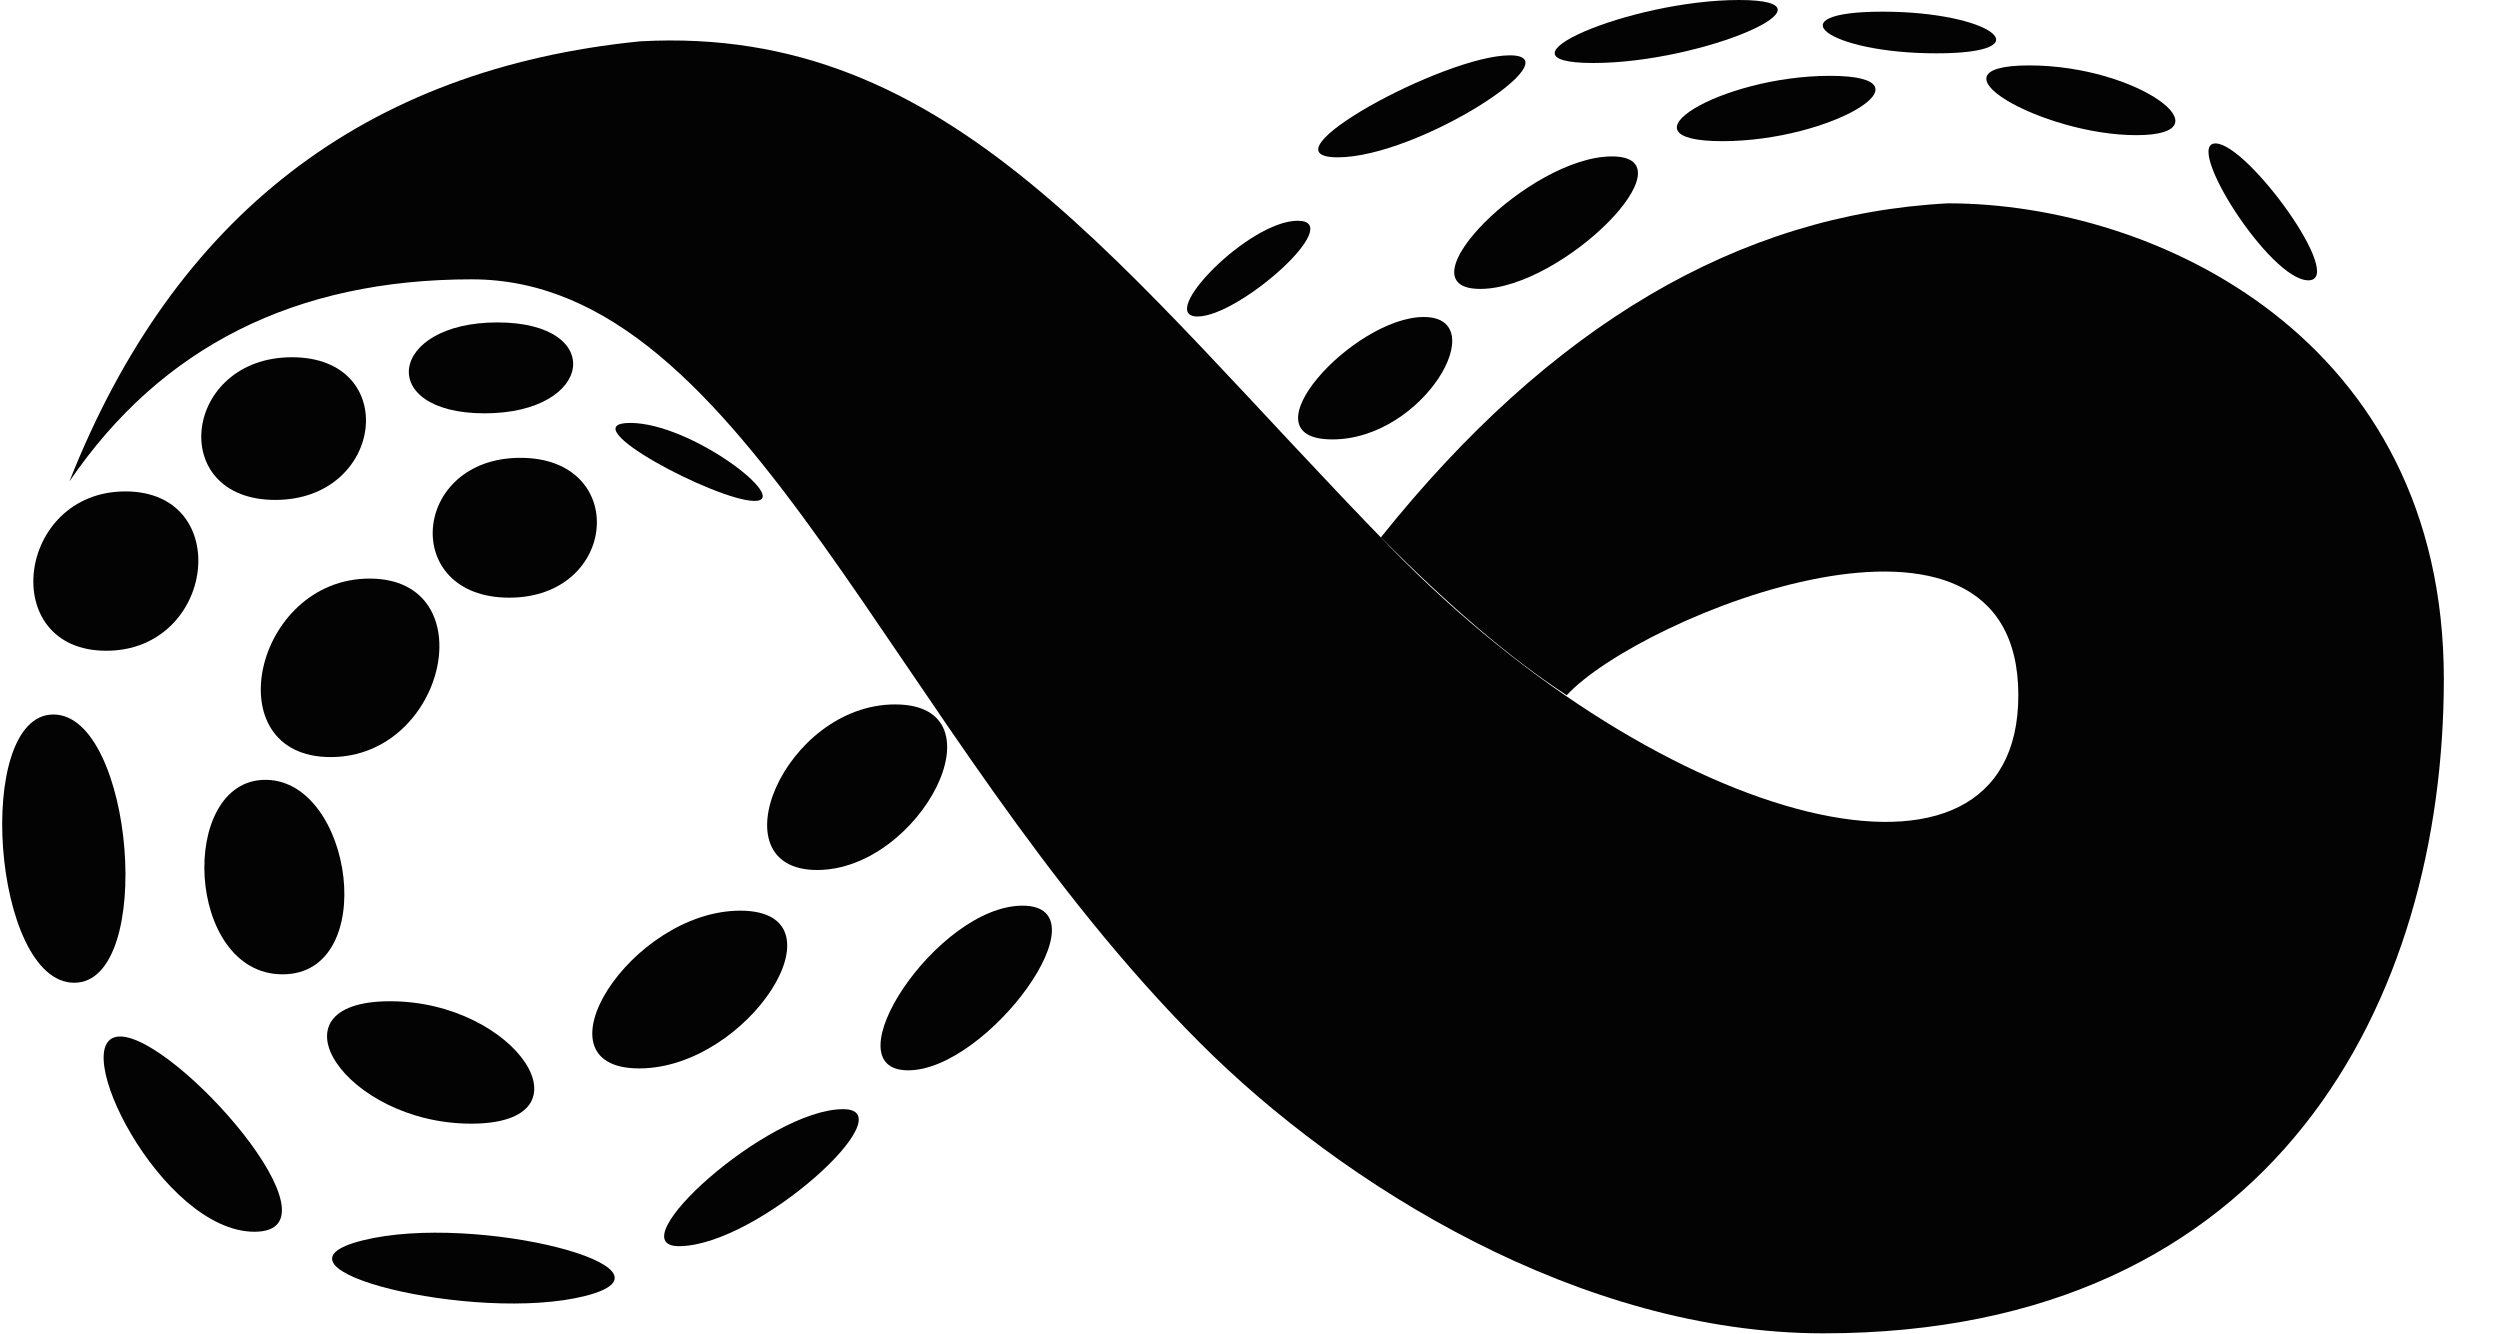
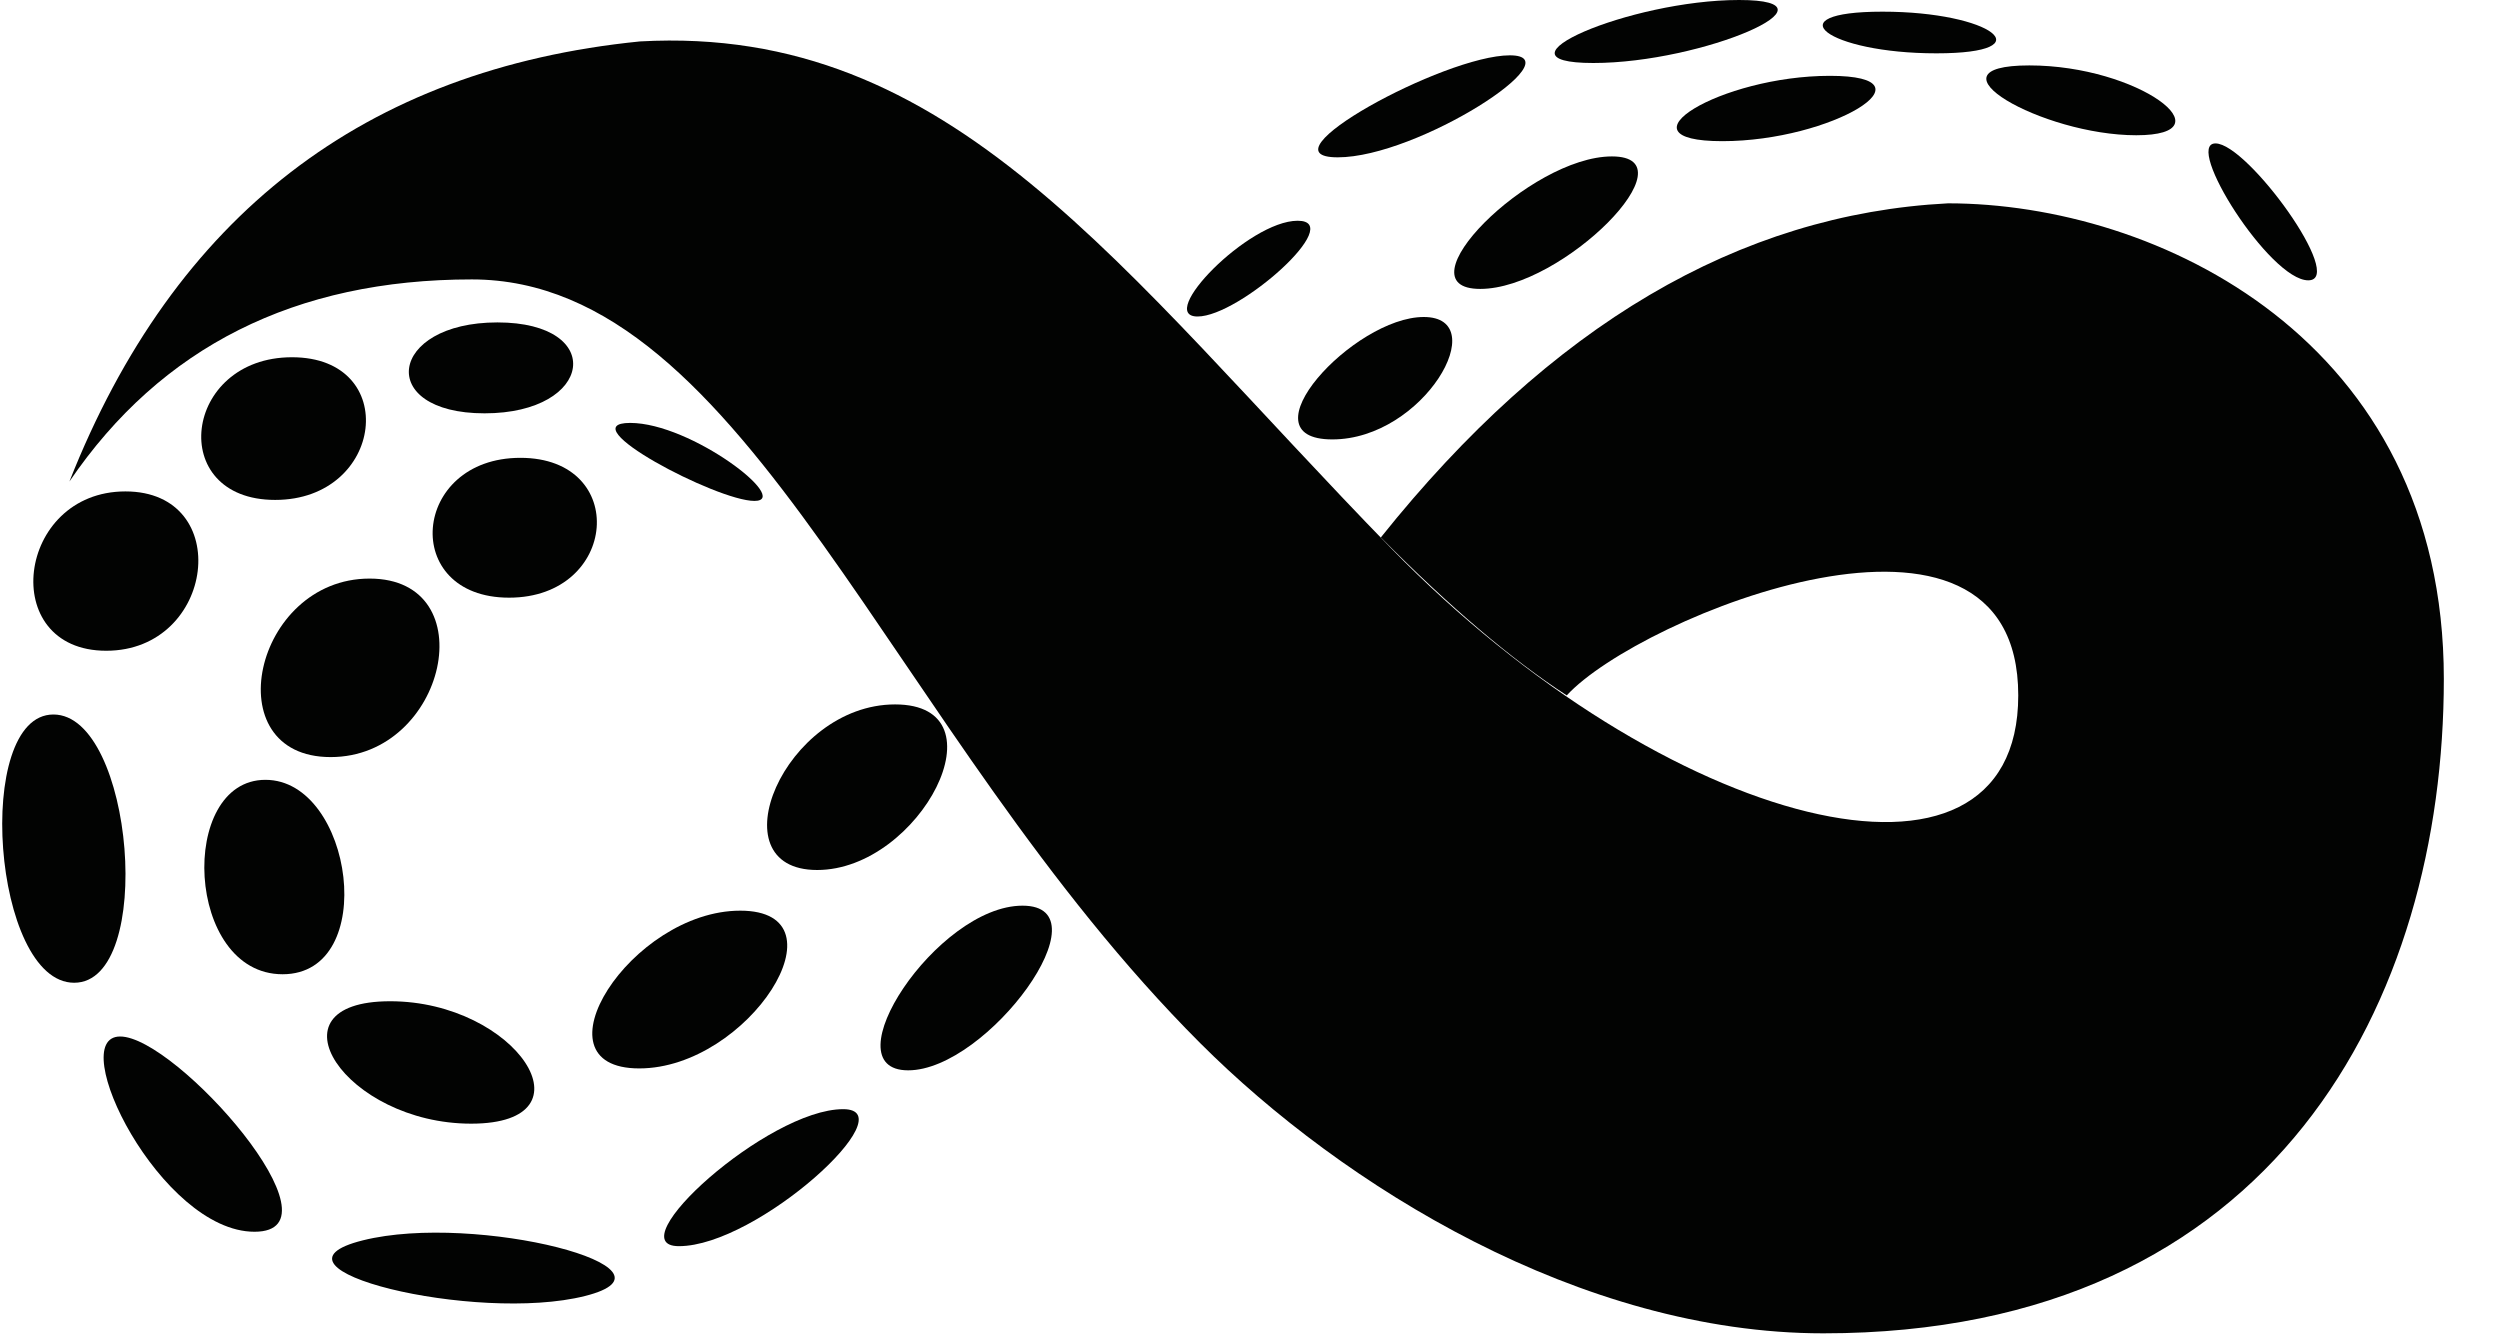
- <svg xmlns="http://www.w3.org/2000/svg" width="30px" height="16px" viewBox="0 0 30 16" version="1.1">
-   <g id="infinitacle-reverse" fill="#020302">
-     <path d="M16.571,6.448 C18.604,3.906 20.872,2.57 23.376,2.44 C25.876,2.44 29.326,4.07 29.326,8.147 C29.326,11.985 27.32,16 21.88,16 C18.97,16 16.116,14.231 14.402,12.517 C10.665,8.778 8.978,3.352 5.662,3.352 C3.544,3.352 1.935,4.16 0.833,5.777 C2.093,2.588 4.375,0.827 7.681,0.496 C11.429,0.288 13.421,3.222 16.7,6.583 C19.979,9.945 24.22,11.049 24.22,8.343 C24.22,5.54 19.669,7.395 18.801,8.343 C18.14,7.913 17.396,7.281 16.571,6.448 Z" id="Path" />
-     <path d="M1.505,5.897 C2.815,5.897 2.585,7.809 1.275,7.809 C-0.035,7.809 0.195,5.897 1.505,5.897 Z" id="Path-2" />
-     <path d="M4.435,6.943 C5.825,6.943 5.358,9.085 3.968,9.085 C2.577,9.085 3.044,6.943 4.435,6.943 Z" id="Path-2" />
-     <path d="M3.504,4.287 C4.814,4.287 4.613,5.999 3.303,5.999 C1.993,5.999 2.194,4.287 3.504,4.287 Z" id="Path-2" />
-     <path d="M17.085,3.804 C17.925,3.804 17.085,5.273 15.988,5.273 C14.891,5.273 16.246,3.804 17.085,3.804 Z" id="Path-2" />
-     <path d="M15.572,2.649 C16.163,2.649 14.874,3.798 14.371,3.798 C13.869,3.798 14.982,2.649 15.572,2.649 Z" id="Path-2" />
-     <path d="M18.118,0.664 C18.907,0.664 17.011,1.888 16.053,1.888 C15.096,1.888 17.329,0.664 18.118,0.664 Z" id="Path-2" />
-     <path d="M19.343,1.877 C20.33,1.877 18.75,3.467 17.763,3.467 C16.776,3.467 18.356,1.877 19.343,1.877 Z" id="Path-2" />
-     <path d="M20.869,0 C22.179,0 20.43,0.756 19.12,0.756 C17.81,0.756 19.559,1.28706184e-16 20.869,0 Z" id="Path-2" />
-     <path d="M21.959,0.91 C23.269,0.91 21.979,1.694 20.669,1.694 C19.359,1.694 20.649,0.91 21.959,0.91 Z" id="Path-2" />
-     <path d="M22.59,0.14 C23.9,0.14 24.547,0.64 23.237,0.64 C21.927,0.64 21.28,0.14 22.59,0.14 Z" id="Path-2" />
-     <path d="M24.352,0.785 C25.662,0.785 26.765,1.622 25.636,1.622 C24.507,1.622 23.042,0.785 24.352,0.785 Z" id="Path-2" />
-     <path d="M26.586,1.721 C26.972,1.721 28.161,3.364 27.7,3.364 C27.238,3.364 26.201,1.721 26.586,1.721 Z" id="Path-2" />
-     <path d="M6.245,5.494 C7.555,5.494 7.42,7.172 6.11,7.172 C4.8,7.172 4.935,5.494 6.245,5.494 Z" id="Path-2" />
-     <path d="M5.969,3.869 C7.279,3.869 7.125,4.96 5.815,4.96 C4.505,4.96 4.659,3.869 5.969,3.869 Z" id="Path-2" />
-     <path d="M7.562,5.075 C8.296,5.075 9.507,6.011 9.054,6.011 C8.6,6.011 6.828,5.075 7.562,5.075 Z" id="Path-2" />
-     <path d="M10.741,8.453 C12.076,8.453 11.039,10.44 9.806,10.44 C8.574,10.44 9.414,8.453 10.741,8.453 Z" id="Path-2" />
-     <path d="M1.442,12.438 C2.113,12.438 4.179,14.781 3.054,14.781 C1.929,14.781 0.77,12.438 1.442,12.438 Z" id="Path-2" />
-     <path d="M0.641,8.574 C1.602,8.574 1.869,11.793 0.89,11.793 C-0.09,11.793 -0.321,8.574 0.641,8.574 Z" id="Path-2" />
-     <path d="M3.185,9.358 C4.238,9.358 4.559,11.692 3.391,11.692 C2.224,11.692 2.133,9.358 3.185,9.358 Z" id="Path-2" />
-     <path d="M4.682,12.015 C6.192,12.015 7.165,13.484 5.654,13.484 C4.143,13.484 3.171,12.015 4.682,12.015 Z" id="Path-2" />
-     <path d="M4.355,14.884 C5.71,14.547 8.33,15.222 7.02,15.552 C5.71,15.883 2.999,15.222 4.355,14.884 Z" id="Path-2" />
-     <path d="M10.118,13.31 C10.888,13.31 9.091,14.954 8.147,14.954 C7.397,14.954 9.212,13.31 10.118,13.31 Z" id="Path-2" />
-     <path d="M8.883,10.928 C10.193,10.928 8.981,12.821 7.671,12.821 C6.361,12.821 7.573,10.928 8.883,10.928 Z" id="Path-2" />
-     <path d="M12.27,10.868 C13.297,10.868 11.85,12.844 10.898,12.844 C9.946,12.844 11.243,10.868 12.27,10.868 Z" id="Path-2" />
+ <svg xmlns="http://www.w3.org/2000/svg" height="16" viewBox="0 0 30 16" width="30">
+   <g fill="#020302">
+     <path d="m16.571 6.448c2.033-2.543 4.301-3.879 6.805-4.008 2.5 0 5.95 1.63 5.95 5.707 0 3.838-2.006 7.853-7.446 7.853-2.91 0-5.764-1.769-7.478-3.483-3.737-3.738-5.423-9.164-8.74-9.164-2.118 0-3.728.808-4.829 2.425 1.259-3.189 3.542-4.949 6.847-5.281 3.748-.208 5.741 2.726 9.019 6.088 3.279 3.362 7.52 4.466 7.52 1.76 0-2.803-4.551-.948-5.418 0-.661-.43-1.405-1.062-2.23-1.895z" />
+     <path d="m1.505 5.897c1.31 0 1.08 1.912-.23 1.912-1.31 0-1.08-1.912.23-1.912z" />
+     <path d="m4.435 6.943c1.391 0 .924 2.142-.467 2.142s-.924-2.142.467-2.142z" />
+     <path d="m3.504 4.287c1.31 0 1.108 1.712-.202 1.712-1.31 0-1.108-1.712.202-1.712z" />
+     <path d="m17.085 3.804c.84 0 0 1.469-1.097 1.469-1.097 0 .257-1.469 1.097-1.469z" />
+     <path d="m15.572 2.649c.59 0-.698 1.149-1.201 1.149-.503 0 .61-1.149 1.201-1.149z" />
+     <path d="m18.118.664c.789 0-1.107 1.224-2.065 1.224s1.276-1.224 2.065-1.224z" />
+     <path d="m19.343 1.877c.987 0-.593 1.59-1.58 1.59s.593-1.59 1.58-1.59z" />
+     <path d="m20.869 0c1.31 0-.439.756-1.749.756-1.31 0 .439-.756 1.749-.756z" />
+     <path d="m21.959.91c1.31 0 .019.784-1.291.784s-.019-.784 1.291-.784z" />
+     <path d="m22.59.14c1.31 0 1.957.5.647.5s-1.957-.5-.647-.5z" />
+     <path d="m24.352.785c1.31 0 2.412.838 1.283.838s-2.593-.838-1.283-.838z" />
+     <path d="m26.586 1.721c.385 0 1.574 1.643 1.113 1.643-.461 0-1.499-1.643-1.113-1.643z" />
+     <path d="m6.245 5.494c1.31 0 1.175 1.678-.136 1.678-1.31 0-1.175-1.678.136-1.678z" />
+     <path d="m5.969 3.869c1.31 0 1.156 1.091-.154 1.091-1.31 0-1.156-1.091.154-1.091z" />
+     <path d="m7.562 5.075c.734 0 1.945.936 1.491.936-.453 0-2.225-.936-1.491-.936z" />
+     <path d="m10.741 8.453c1.335 0 .298 1.987-.935 1.987-1.233 0-.393-1.987.935-1.987z" />
+     <path d="m1.442 12.438c.672 0 2.737 2.343 1.612 2.343-1.125 0-2.284-2.343-1.612-2.343z" />
+     <path d="m.641 8.574c.962 0 1.228 3.219.249 3.219-.979 0-1.211-3.219-.249-3.219z" />
+     <path d="m3.185 9.358c1.052 0 1.374 2.333.206 2.333s-1.258-2.333-.206-2.333z" />
+     <path d="m4.682 12.015c1.511 0 2.483 1.469.972 1.469-1.511 0-2.483-1.469-.972-1.469z" />
+     <path d="m4.355 14.884c1.355-.338 3.975.338 2.665.668-1.31.33-4.021-.33-2.665-.668z" />
+     <path d="m10.118 13.31c.77 0-1.028 1.644-1.971 1.644-.75 0 1.065-1.644 1.971-1.644z" />
+     <path d="m8.883 10.928c1.31 0 .098 1.893-1.212 1.893-1.31 0-.098-1.893 1.212-1.893z" />
+     <path d="m12.27 10.868c1.027 0-.42 1.976-1.372 1.976-.952 0 .345-1.976 1.372-1.976z" />
  </g>
</svg>
